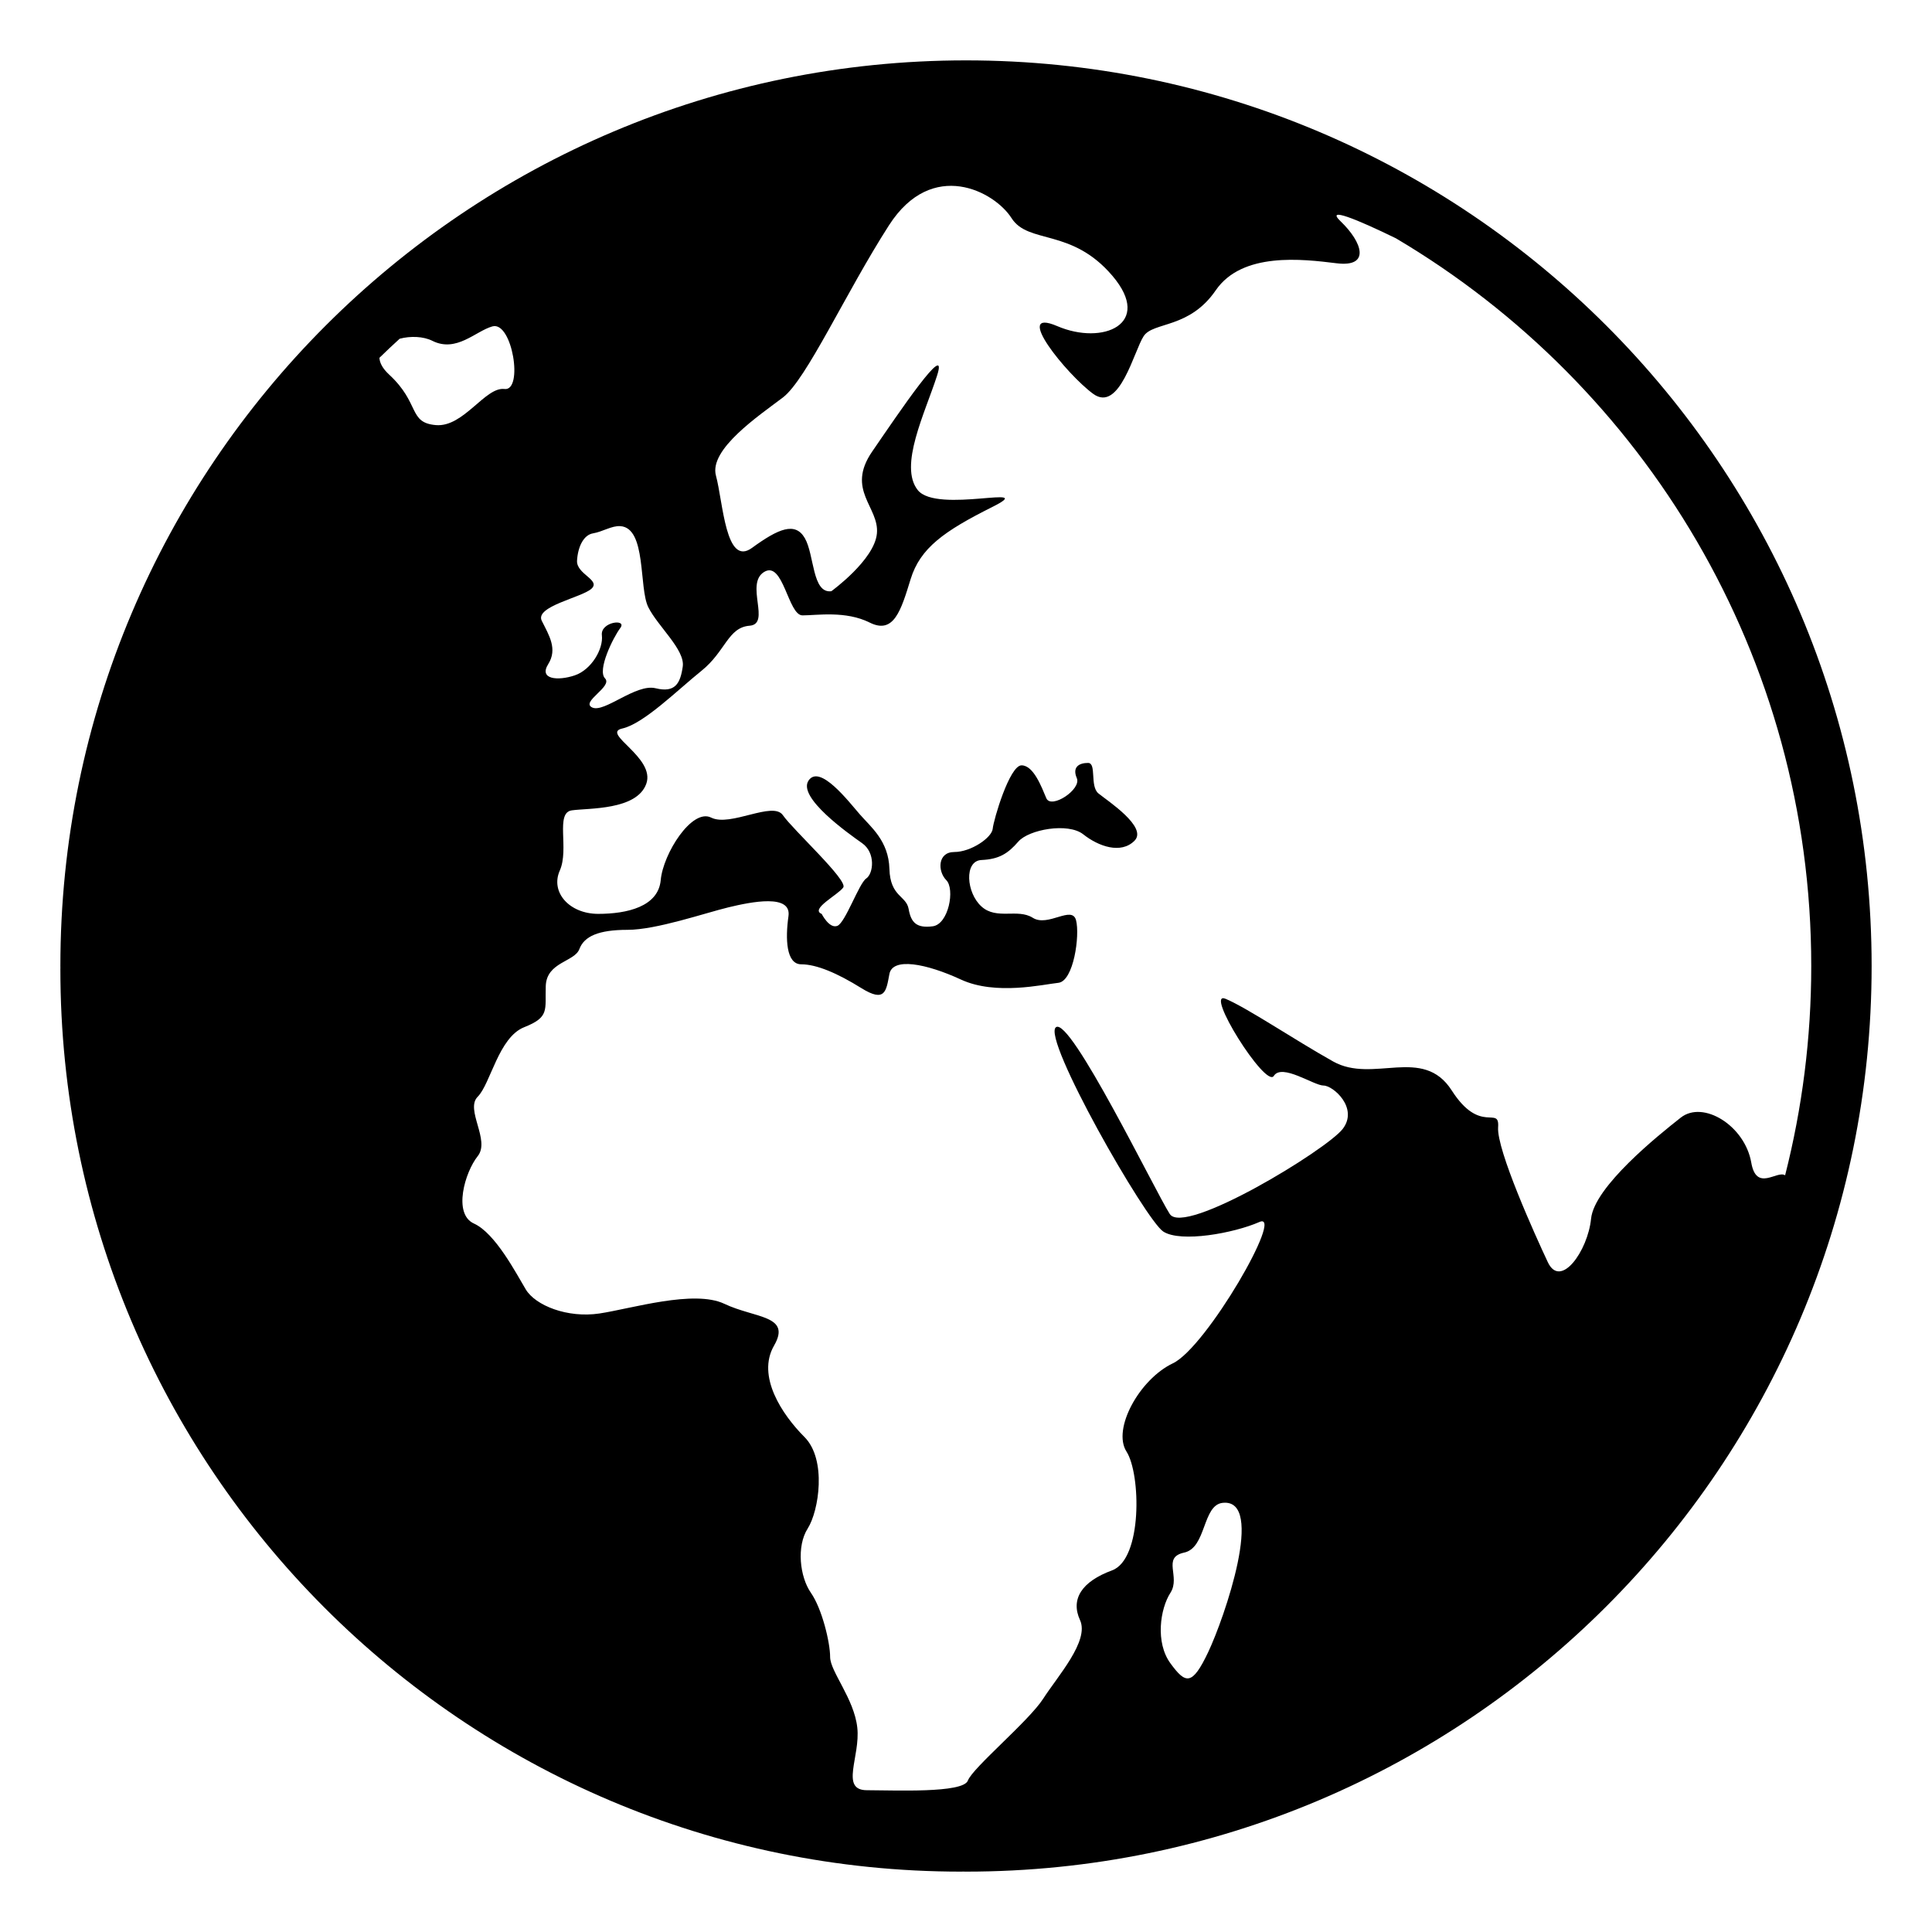
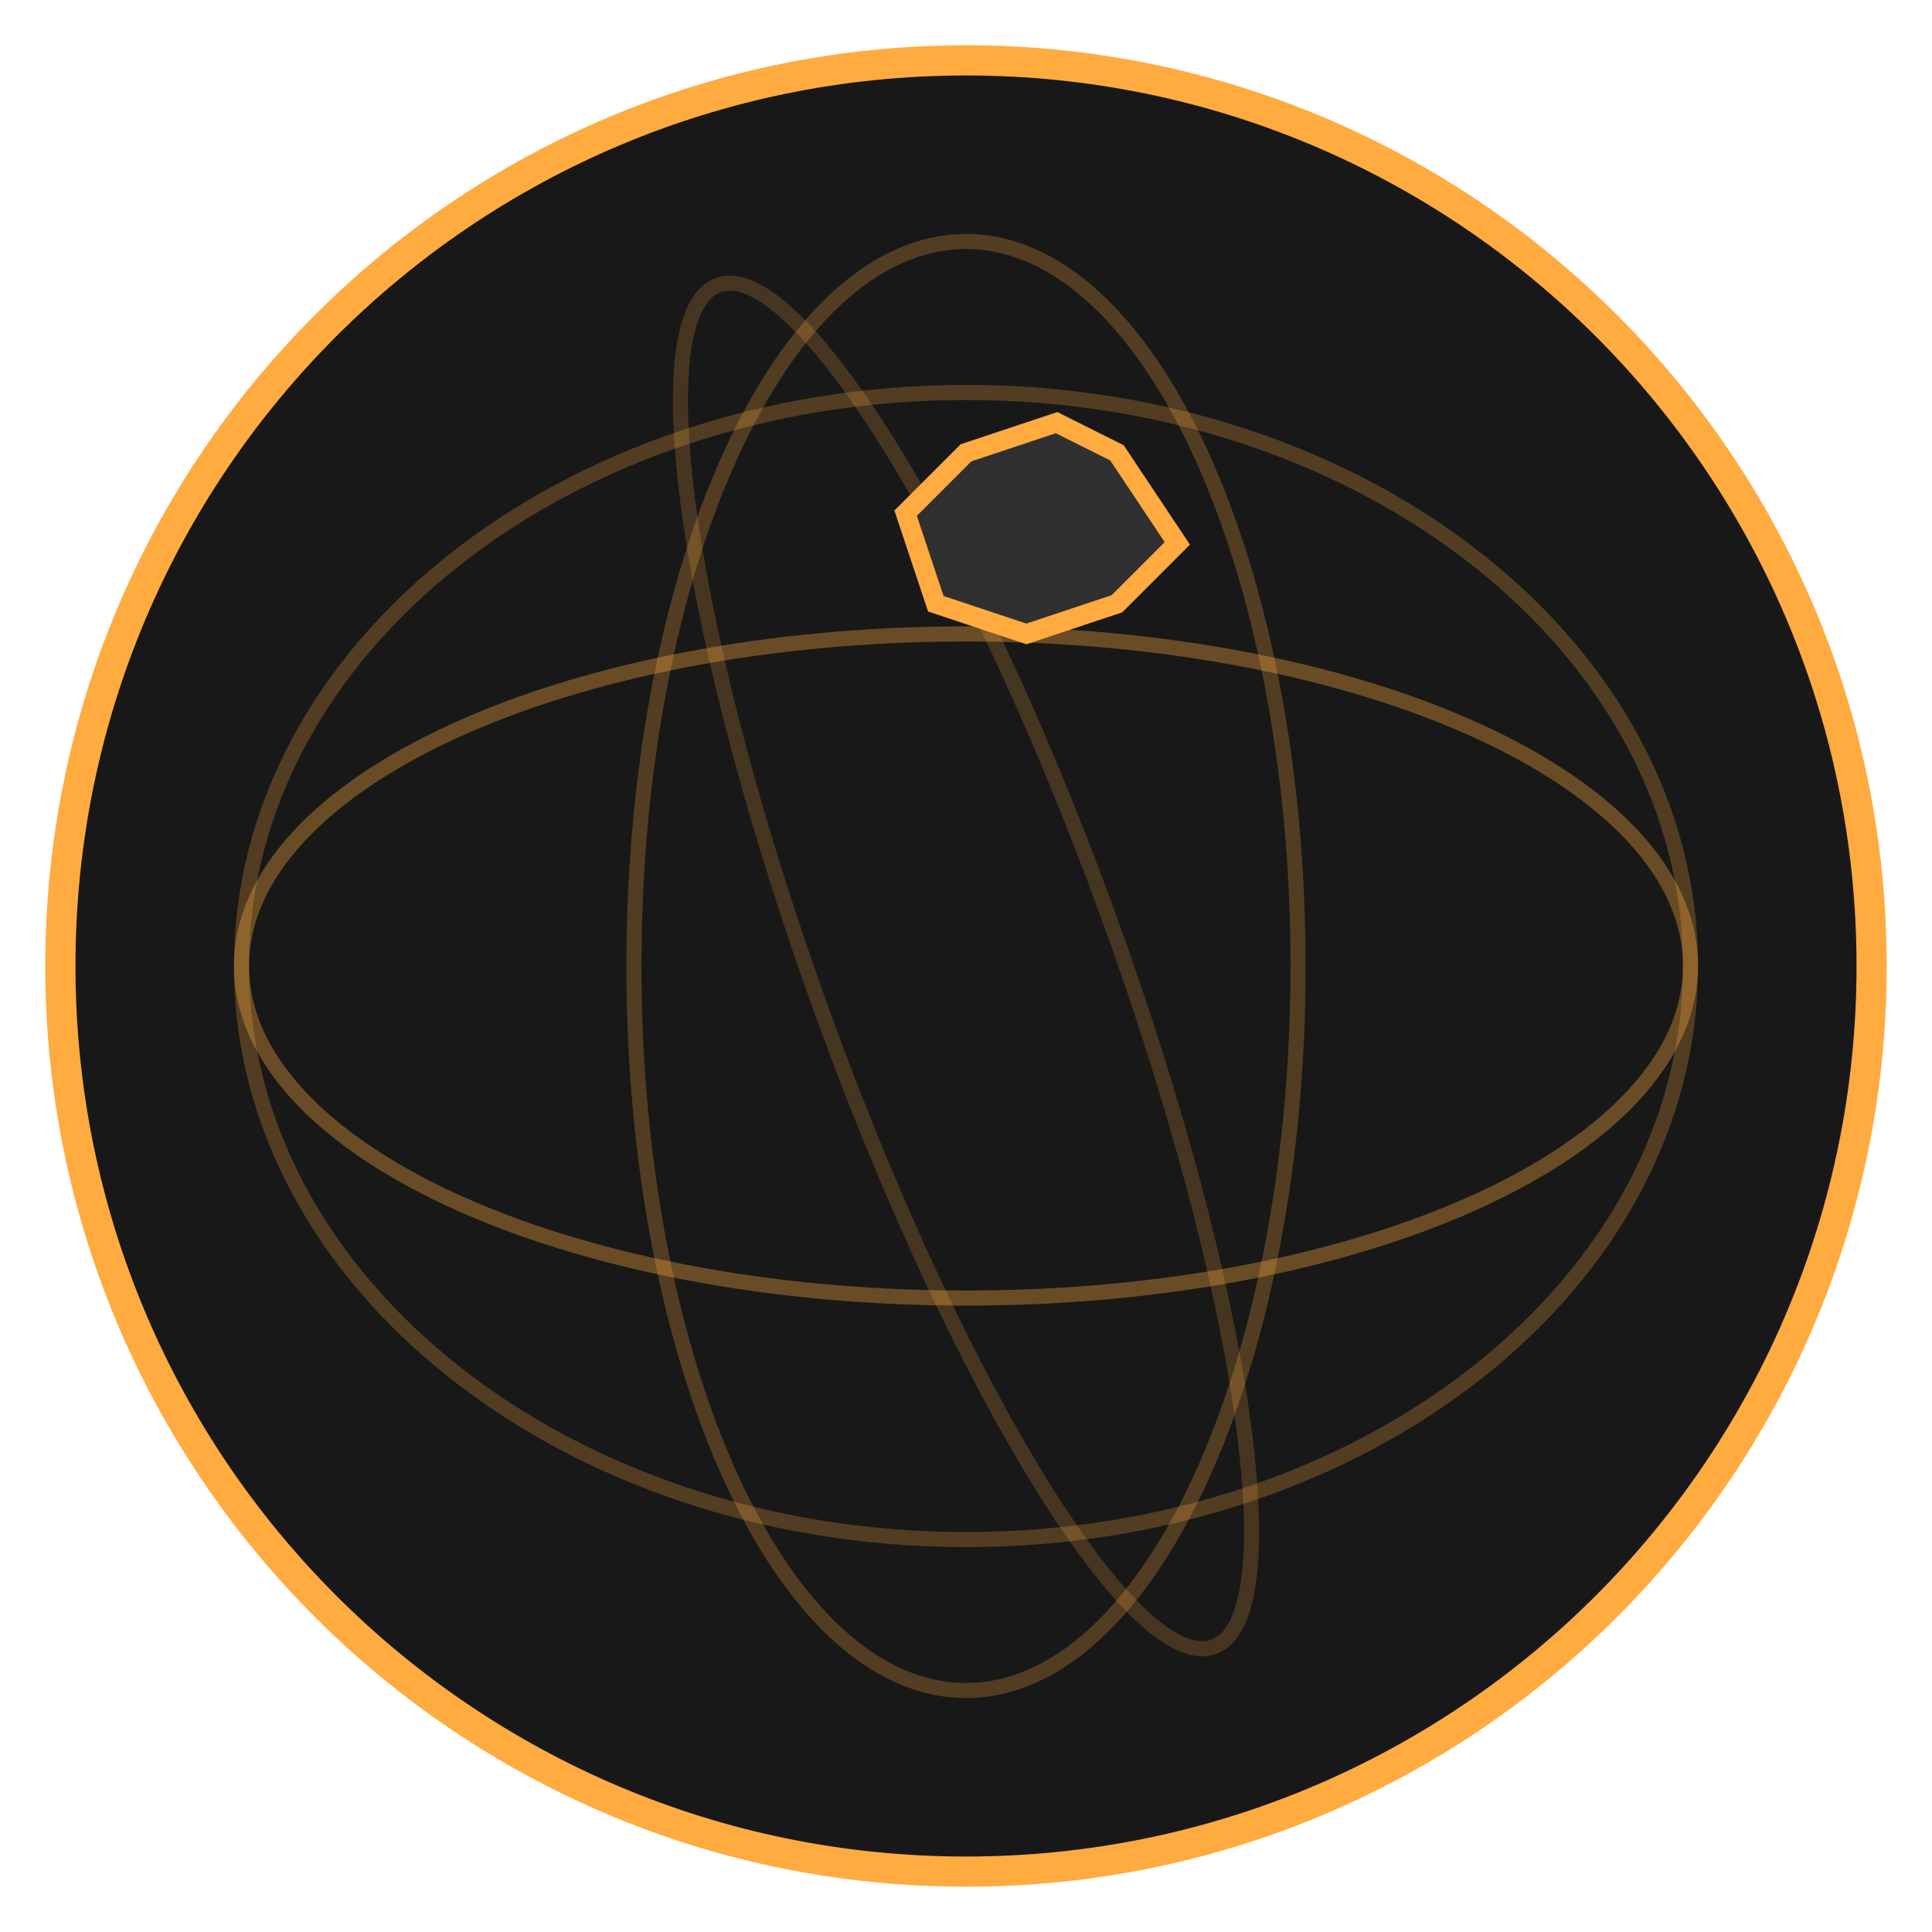
- <svg xmlns="http://www.w3.org/2000/svg" width="128" height="128" viewBox="0 0 64 64" aria-hidden="true" role="img" class="iconify iconify--emojione-monotone" preserveAspectRatio="xMidYMid meet">
-   <path d="M32 2C15.432 2 2 15.432 2 32l.001.053l-.001.053C2 48.616 15.357 62 31.835 62l.064-.002L32 62c16.568 0 30-13.432 30-30S48.568 2 32 2m28 30c0 2.394-.302 4.717-.866 6.934c-.261-.18-.951.564-1.121-.422c-.213-1.224-1.593-2.074-2.336-1.489s-2.866 2.286-2.971 3.35c-.107 1.063-1.01 2.339-1.433 1.437c-.426-.904-1.698-3.723-1.646-4.467c.052-.744-.586.266-1.538-1.223c-.956-1.489-2.601-.214-3.928-.958c-1.327-.745-2.813-1.755-3.557-2.073c-.741-.32 1.327 2.977 1.593 2.552c.267-.425 1.327.319 1.646.319s1.167.744.637 1.436s-5.253 3.566-5.731 2.818c-.48-.748-3.29-6.541-3.769-6.186c-.478.355 2.973 6.398 3.557 6.77c.582.373 2.335.054 3.183-.318c.85-.372-1.751 4.148-2.864 4.68c-1.114.531-2.016 2.18-1.54 2.924c.478.744.531 3.563-.476 3.936c-1.01.371-1.381.956-1.063 1.648c.317.69-.742 1.859-1.22 2.604c-.479.744-2.335 2.286-2.495 2.712c-.158.426-2.44.319-3.344.319c-.901 0-.212-1.117-.319-2.073c-.104-.958-.9-1.862-.9-2.34c0-.479-.267-1.596-.637-2.127c-.371-.533-.479-1.543-.107-2.127c.373-.586.637-2.286-.104-3.031c-.744-.744-1.594-2.021-1.009-3.031c.584-1.01-.637-.903-1.645-1.383c-1.009-.479-3.079.16-4.14.32c-1.062.159-2.122-.266-2.441-.799c-.318-.531-1.008-1.86-1.715-2.18c-.705-.318-.301-1.701.123-2.232c.426-.531-.424-1.542 0-1.969c.426-.425.69-1.966 1.539-2.303c.85-.336.69-.567.716-1.365c.027-.798.955-.798 1.113-1.223c.16-.426.637-.638 1.595-.638c.955 0 2.572-.559 3.342-.745s2.097-.452 1.99.293c-.106.744-.079 1.594.424 1.594c.505 0 1.195.293 1.991.789c.796.495.822.09.929-.469s1.22-.346 2.372.186s2.723.159 3.225.107c.505-.055.718-1.569.585-2.074c-.134-.505-.929.239-1.433-.08c-.504-.318-1.195.08-1.698-.373c-.505-.451-.585-1.515 0-1.541c.583-.027.876-.213 1.22-.611c.346-.399 1.646-.638 2.15-.24c.503.399 1.248.665 1.697.213c.451-.451-.9-1.328-1.194-1.568c-.292-.239-.053-1.01-.344-1.01c-.293 0-.532.132-.372.505c.159.372-.849 1.036-1.01.665c-.158-.373-.423-1.09-.821-1.09c-.397 0-.928 1.808-.955 2.1c-.027.293-.717.771-1.273.771c-.556 0-.556.639-.265.932c.292.292.079 1.462-.451 1.529c-.531.068-.717-.12-.796-.573c-.079-.451-.61-.398-.637-1.329s-.611-1.382-.982-1.808s-1.327-1.675-1.698-1.116s1.327 1.755 1.777 2.073c.453.319.373 1.01.134 1.17s-.69 1.463-.955 1.568c-.267.106-.52-.396-.52-.396c-.398-.159.556-.638.716-.877c.158-.239-1.671-1.914-2.001-2.393s-1.74.398-2.376.08c-.637-.318-1.593 1.196-1.671 2.073c-.081.878-1.116 1.116-2.071 1.116c-.954 0-1.592-.717-1.272-1.435c.318-.718-.16-1.914.398-1.994c.557-.079 2.147 0 2.466-.877c.318-.877-1.513-1.675-.795-1.834c.715-.16 1.831-1.275 2.627-1.914c.794-.638.874-1.435 1.59-1.491c.718-.055-.158-1.381.479-1.779c.638-.399.796 1.436 1.274 1.436s1.431-.16 2.228.239s1.035-.399 1.354-1.437c.318-1.036 1.114-1.595 2.705-2.392c1.592-.798-1.829.239-2.467-.559c-.637-.798.239-2.553.638-3.792c.398-1.24-1.274 1.239-2.15 2.516c-.877 1.276.239 1.834.158 2.711c-.079.878-1.51 1.914-1.51 1.914c-.637.08-.558-1.196-.876-1.754c-.319-.558-.877-.319-1.753.319c-.876.638-.955-1.515-1.193-2.393c-.237-.876 1.433-1.994 2.218-2.59c.784-.598 2.079-3.471 3.513-5.703c1.434-2.233 3.503-1.117 4.06-.239c.559.876 1.989.318 3.344 1.914c1.354 1.595-.319 2.312-1.829 1.664c-1.515-.648.317 1.606 1.191 2.244c.876.637 1.354-1.436 1.673-1.914c.318-.479 1.511-.239 2.386-1.516c.877-1.276 2.866-1.036 4.002-.896c1.137.141.854-.699.138-1.386c-.53-.508.554-.063 1.83.56C54.476 12.768 60 21.737 60 32m-39.958-9.528c-.264-.273.267-1.348.505-1.667c.24-.319-.664-.213-.609.24c.053.451-.346 1.143-.903 1.329s-1.192.132-.875-.373c.317-.505.026-.957-.213-1.436c-.238-.479 1.326-.771 1.646-1.063c.318-.292-.503-.479-.478-.93c.027-.453.213-.851.529-.904c.319-.053.617-.257.903-.239c.877.054.609 2.047.929 2.686c.318.637 1.221 1.409 1.141 1.966c-.08.559-.25.878-.9.718c-.653-.16-1.698.824-2.098.638c-.399-.187.69-.692.423-.965m-5.718-11.181c.797.398 1.432-.324 1.988-.479c.659-.182 1.035 2.154.399 2.074c-.637-.08-1.353 1.276-2.273 1.196c-.921-.08-.513-.717-1.548-1.674c-.222-.206-.313-.392-.321-.555c.221-.213.441-.427.67-.632c.358-.095.783-.081 1.085.07m24.902 40.141c.743-.159.6-1.573 1.274-1.648c1.433-.159.053 3.828-.477 4.945c-.531 1.117-.745 1.063-1.25.372c-.507-.69-.343-1.808 0-2.339c.342-.533-.291-1.17.453-1.33" fill="#000000" />
+ <svg xmlns="http://www.w3.org/2000/svg" viewBox="0 0 128 128">
+   <circle cx="64" cy="64" r="60" fill="#181818" stroke="#FFAB40" stroke-width="2" />
+   <ellipse cx="64" cy="64" rx="48" ry="22" fill="none" stroke="#FFAB40" opacity="0.35" />
+   <ellipse cx="64" cy="64" rx="48" ry="38" fill="none" stroke="#FFAB40" opacity="0.25" />
+   <ellipse cx="64" cy="64" rx="22" ry="48" fill="none" stroke="#FFAB40" opacity="0.25" />
+   <ellipse cx="64" cy="64" rx="10" ry="48" fill="none" stroke="#FFAB40" opacity="0.20" transform="rotate(-20 64 64)" />
+   <path d="M74 30 L70 28 L64 30 L60 34 L62 40 L68 42 L74 40 L78 36 Z" fill="#303030" stroke="#FFAB40" stroke-width="1.3" />
</svg>
